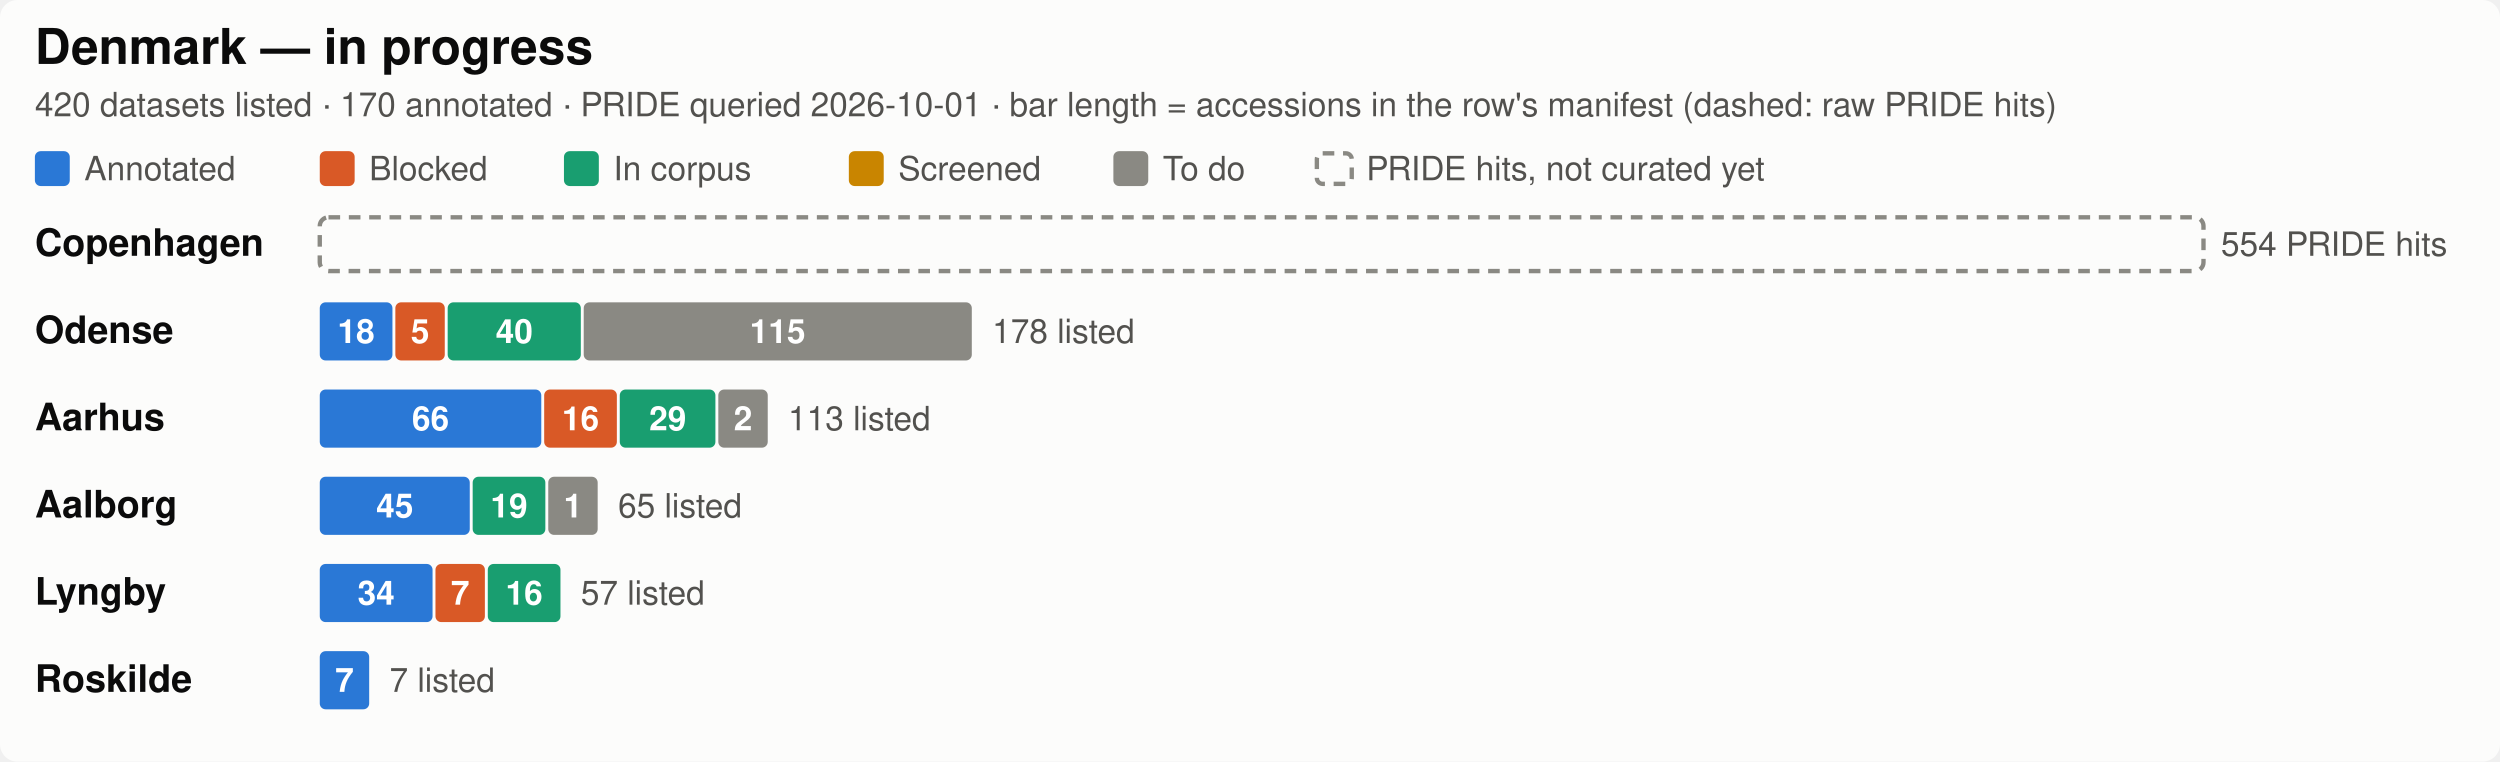
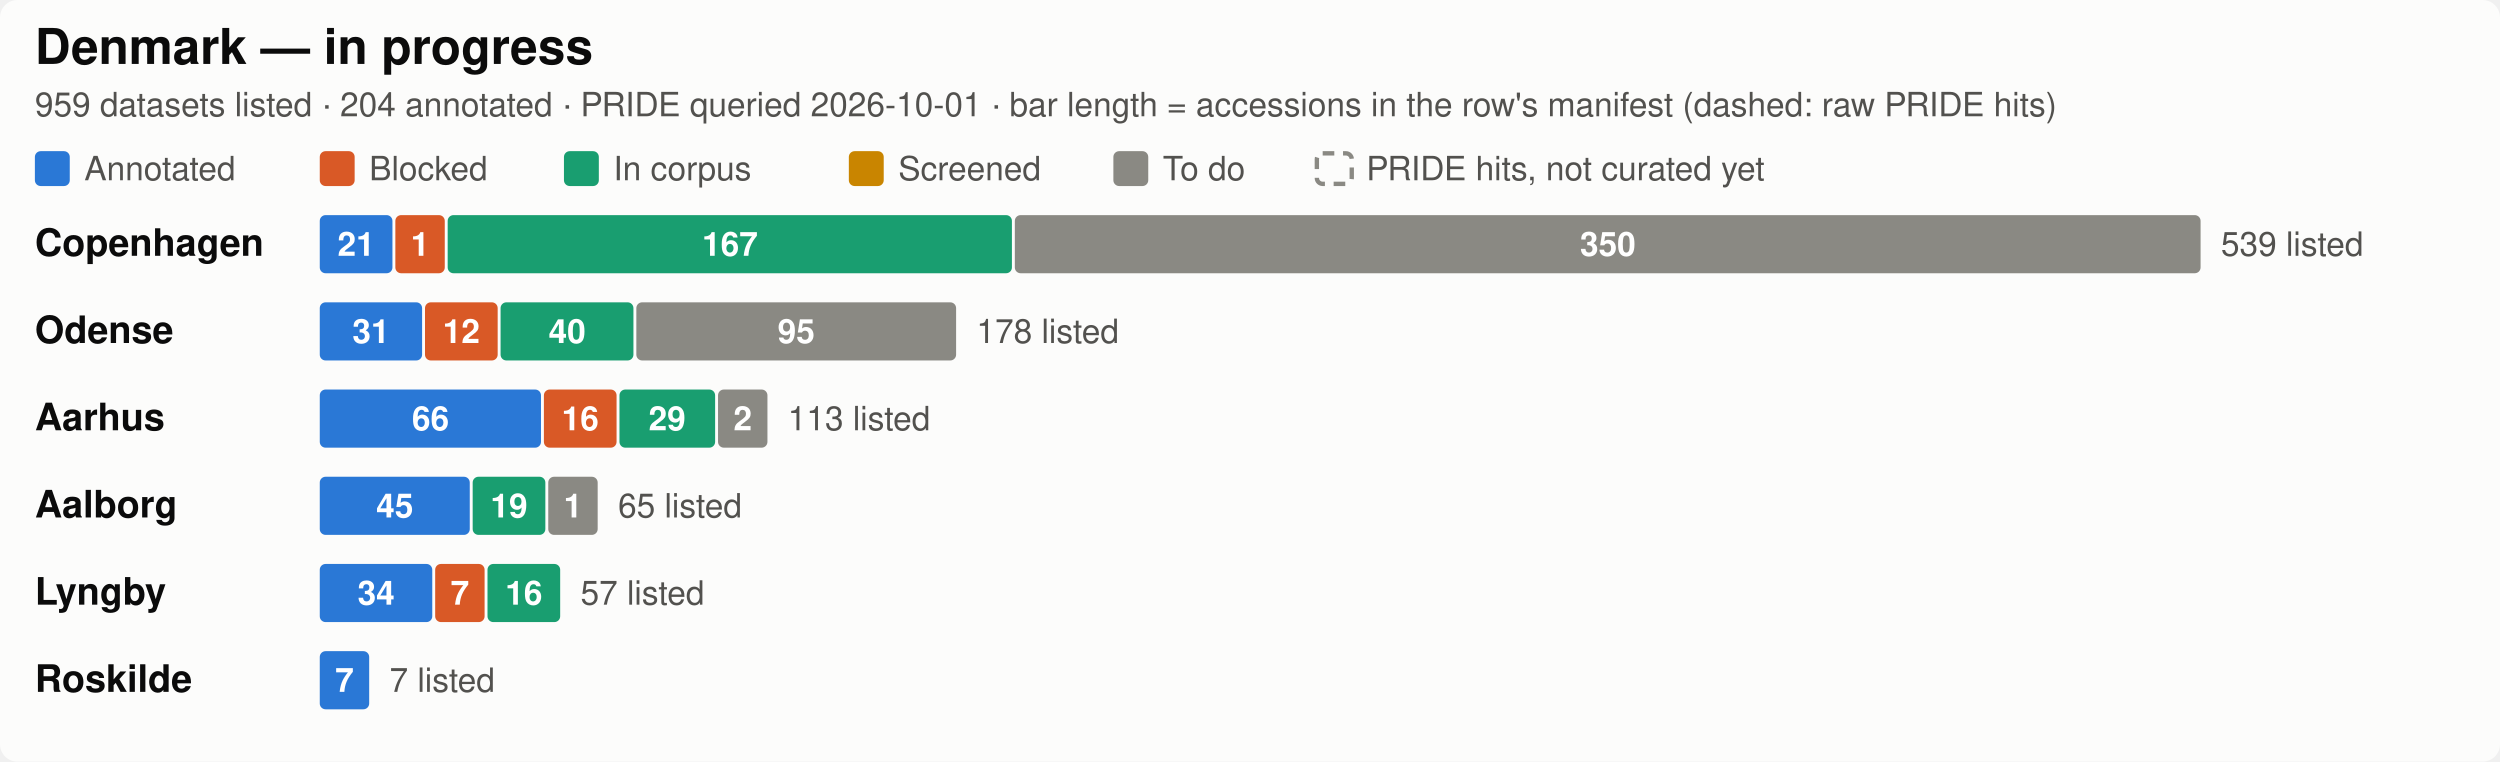
<svg xmlns="http://www.w3.org/2000/svg" width="860" height="262" viewBox="0 0 860 262" role="img" aria-label="Denmark SDRF progress by city">
  <style>
  .bg { fill: #fcfcfb; }
  .title { fill: #0b0b0b; font-size: 17px; font-weight: 600; }
  .city { fill: #0b0b0b; font-size: 13px; font-weight: 600; }
  .sub, .legend, .total { fill: #52514e; font-size: 11.5px; }
  .seg { font-size: 11.5px; font-weight: 600; fill: #ffffff; font-variant-numeric: tabular-nums; }
  .uncurated { fill: none; stroke: #8a8983; stroke-width: 1.5; stroke-dasharray: 4 3; }
  text { font-family: -apple-system, "Segoe UI", Helvetica, Arial, sans-serif; }
  .c-annotated { fill: #2a78d6; }
  .c-blocked { fill: #d95926; }
  .c-in_corpus { fill: #199e70; }
  .c-screened { fill: #c98500; }
  .c-todo { fill: #8a8983; }

  @media (prefers-color-scheme: dark) {
    .bg { fill: #1a1a19; }
    .title, .city { fill: #ffffff; }
    .sub, .legend, .total { fill: #c3c2b7; }
    .uncurated { stroke: #8f8e86; }
    .c-annotated { fill: #3987e5; }
    .c-blocked { fill: #d95926; }
    .c-in_corpus { fill: #199e70; }
    .c-screened { fill: #c98500; }
    .c-todo { fill: #6b6a65; }
  }
</style>
  <rect class="bg" width="860" height="262" rx="6" />
  <text class="title" x="12" y="22">Denmark — in progress</text>
-   <text class="sub" x="12" y="40">420 datasets listed · 170 annotated · PRIDE queried 2026-10-01 · bar length = accessions in the row's manifest (dashed: raw PRIDE hits)</text>
+   <text class="sub" x="12" y="40">959 datasets listed · 204 annotated · PRIDE queried 2026-10-01 · bar length = accessions in the row's manifest (dashed: raw PRIDE hits)</text>
  <rect class="c-annotated" fill="#2a78d6" x="12" y="52" width="12" height="12" rx="2" />
  <text class="legend" x="29" y="62">Annotated</text>
  <rect class="c-blocked" fill="#d95926" x="110" y="52" width="12" height="12" rx="2" />
  <text class="legend" x="127" y="62">Blocked</text>
  <rect class="c-in_corpus" fill="#199e70" x="194" y="52" width="12" height="12" rx="2" />
  <text class="legend" x="211" y="62">In corpus</text>
  <rect class="c-screened" fill="#c98500" x="292" y="52" width="12" height="12" rx="2" />
  <text class="legend" x="309" y="62">Screened</text>
  <rect class="c-todo" fill="#8a8983" x="383" y="52" width="12" height="12" rx="2" />
  <text class="legend" x="400" y="62">To do</text>
  <rect class="uncurated" fill="none" stroke="#8a8983" x="453" y="52.75" width="12" height="10.5" rx="2" />
  <text class="legend" x="470" y="62">PRIDE hits, not curated yet</text>
  <text class="city" x="12" y="88.0">Copenhagen</text>
-   <rect class="uncurated" fill="none" stroke="#8a8983" x="110" y="74.75" width="648.0" height="18.5" rx="3" />
-   <text class="total" x="764.0" y="88.0">554 PRIDE hits</text>
+   <rect class="c-annotated" fill="#2a78d6" x="110.0" y="74" width="25.0" height="20" rx="2" />
+   <text class="seg" x="122.5" y="88.0" text-anchor="middle">21</text>
+   <rect class="c-blocked" fill="#d95926" x="136.0" y="74" width="17.0" height="20" rx="2" />
+   <text class="seg" x="144.5" y="88.0" text-anchor="middle">1</text>
+   <rect class="c-in_corpus" fill="#199e70" x="154.0" y="74" width="194.1" height="20" rx="2" />
+   <text class="seg" x="251.1" y="88.0" text-anchor="middle">167</text>
+   <rect class="c-todo" fill="#8a8983" x="349.1" y="74" width="407.9" height="20" rx="2" />
+   <text class="seg" x="553.1" y="88.0" text-anchor="middle">350</text>
+   <text class="total" x="764.0" y="88.0">539 listed</text>
  <text class="city" x="12" y="118.0">Odense</text>
-   <rect class="c-annotated" fill="#2a78d6" x="110.0" y="104" width="25.0" height="20" rx="2" />
-   <text class="seg" x="122.5" y="118.0" text-anchor="middle">18</text>
-   <rect class="c-blocked" fill="#d95926" x="136.0" y="104" width="17.0" height="20" rx="2" />
-   <text class="seg" x="144.5" y="118.0" text-anchor="middle">5</text>
-   <rect class="c-in_corpus" fill="#199e70" x="154.0" y="104" width="45.8" height="20" rx="2" />
-   <text class="seg" x="176.9" y="118.0" text-anchor="middle">40</text>
-   <rect class="c-todo" fill="#8a8983" x="200.8" y="104" width="133.5" height="20" rx="2" />
-   <text class="seg" x="267.5" y="118.0" text-anchor="middle">115</text>
-   <text class="total" x="341.3" y="118.0">178 listed</text>
+   <rect class="c-annotated" fill="#2a78d6" x="110.0" y="104" width="35.2" height="20" rx="2" />
+   <text class="seg" x="127.6" y="118.0" text-anchor="middle">31</text>
+   <rect class="c-blocked" fill="#d95926" x="146.2" y="104" width="25.0" height="20" rx="2" />
+   <text class="seg" x="158.7" y="118.0" text-anchor="middle">12</text>
+   <rect class="c-in_corpus" fill="#199e70" x="172.2" y="104" width="45.7" height="20" rx="2" />
+   <text class="seg" x="195.1" y="118.0" text-anchor="middle">40</text>
+   <rect class="c-todo" fill="#8a8983" x="218.9" y="104" width="110.0" height="20" rx="2" />
+   <text class="seg" x="273.9" y="118.0" text-anchor="middle">95</text>
+   <text class="total" x="335.9" y="118.0">178 listed</text>
  <text class="city" x="12" y="148.0">Aarhus</text>
-   <rect class="c-annotated" fill="#2a78d6" x="110.0" y="134" width="76.2" height="20" rx="2" />
+   <rect class="c-annotated" fill="#2a78d6" x="110.0" y="134" width="76.1" height="20" rx="2" />
  <text class="seg" x="148.1" y="148.0" text-anchor="middle">66</text>
-   <rect class="c-blocked" fill="#d95926" x="187.2" y="134" width="25.0" height="20" rx="2" />
-   <text class="seg" x="199.7" y="148.0" text-anchor="middle">16</text>
-   <rect class="c-in_corpus" fill="#199e70" x="213.2" y="134" width="32.9" height="20" rx="2" />
-   <text class="seg" x="229.7" y="148.0" text-anchor="middle">29</text>
-   <rect class="c-todo" fill="#8a8983" x="247.1" y="134" width="17.0" height="20" rx="2" />
-   <text class="seg" x="255.6" y="148.0" text-anchor="middle">2</text>
-   <text class="total" x="271.1" y="148.0">113 listed</text>
+   <rect class="c-blocked" fill="#d95926" x="187.1" y="134" width="25.0" height="20" rx="2" />
+   <text class="seg" x="199.6" y="148.0" text-anchor="middle">16</text>
+   <rect class="c-in_corpus" fill="#199e70" x="213.1" y="134" width="32.9" height="20" rx="2" />
+   <text class="seg" x="229.5" y="148.0" text-anchor="middle">29</text>
+   <rect class="c-todo" fill="#8a8983" x="247.0" y="134" width="17.0" height="20" rx="2" />
+   <text class="seg" x="255.5" y="148.0" text-anchor="middle">2</text>
+   <text class="total" x="271.0" y="148.0">113 listed</text>
  <text class="city" x="12" y="178.0">Aalborg</text>
  <rect class="c-annotated" fill="#2a78d6" x="110.0" y="164" width="51.6" height="20" rx="2" />
  <text class="seg" x="135.8" y="178.0" text-anchor="middle">45</text>
  <rect class="c-in_corpus" fill="#199e70" x="162.6" y="164" width="25.0" height="20" rx="2" />
  <text class="seg" x="175.1" y="178.0" text-anchor="middle">19</text>
  <rect class="c-todo" fill="#8a8983" x="188.6" y="164" width="17.0" height="20" rx="2" />
  <text class="seg" x="197.1" y="178.0" text-anchor="middle">1</text>
  <text class="total" x="212.6" y="178.0">65 listed</text>
  <text class="city" x="12" y="208.0">Lyngby</text>
-   <rect class="c-annotated" fill="#2a78d6" x="110.0" y="194" width="38.8" height="20" rx="2" />
+   <rect class="c-annotated" fill="#2a78d6" x="110.0" y="194" width="38.7" height="20" rx="2" />
  <text class="seg" x="129.4" y="208.0" text-anchor="middle">34</text>
-   <rect class="c-blocked" fill="#d95926" x="149.8" y="194" width="17.0" height="20" rx="2" />
-   <text class="seg" x="158.3" y="208.0" text-anchor="middle">7</text>
-   <rect class="c-in_corpus" fill="#199e70" x="167.8" y="194" width="25.0" height="20" rx="2" />
-   <text class="seg" x="180.3" y="208.0" text-anchor="middle">16</text>
-   <text class="total" x="199.8" y="208.0">57 listed</text>
+   <rect class="c-blocked" fill="#d95926" x="149.7" y="194" width="17.0" height="20" rx="2" />
+   <text class="seg" x="158.2" y="208.0" text-anchor="middle">7</text>
+   <rect class="c-in_corpus" fill="#199e70" x="167.7" y="194" width="25.0" height="20" rx="2" />
+   <text class="seg" x="180.2" y="208.0" text-anchor="middle">16</text>
+   <text class="total" x="199.7" y="208.0">57 listed</text>
  <text class="city" x="12" y="238.0">Roskilde</text>
  <rect class="c-annotated" fill="#2a78d6" x="110.0" y="224" width="17.0" height="20" rx="2" />
  <text class="seg" x="118.5" y="238.0" text-anchor="middle">7</text>
  <text class="total" x="134.0" y="238.0">7 listed</text>
</svg>
